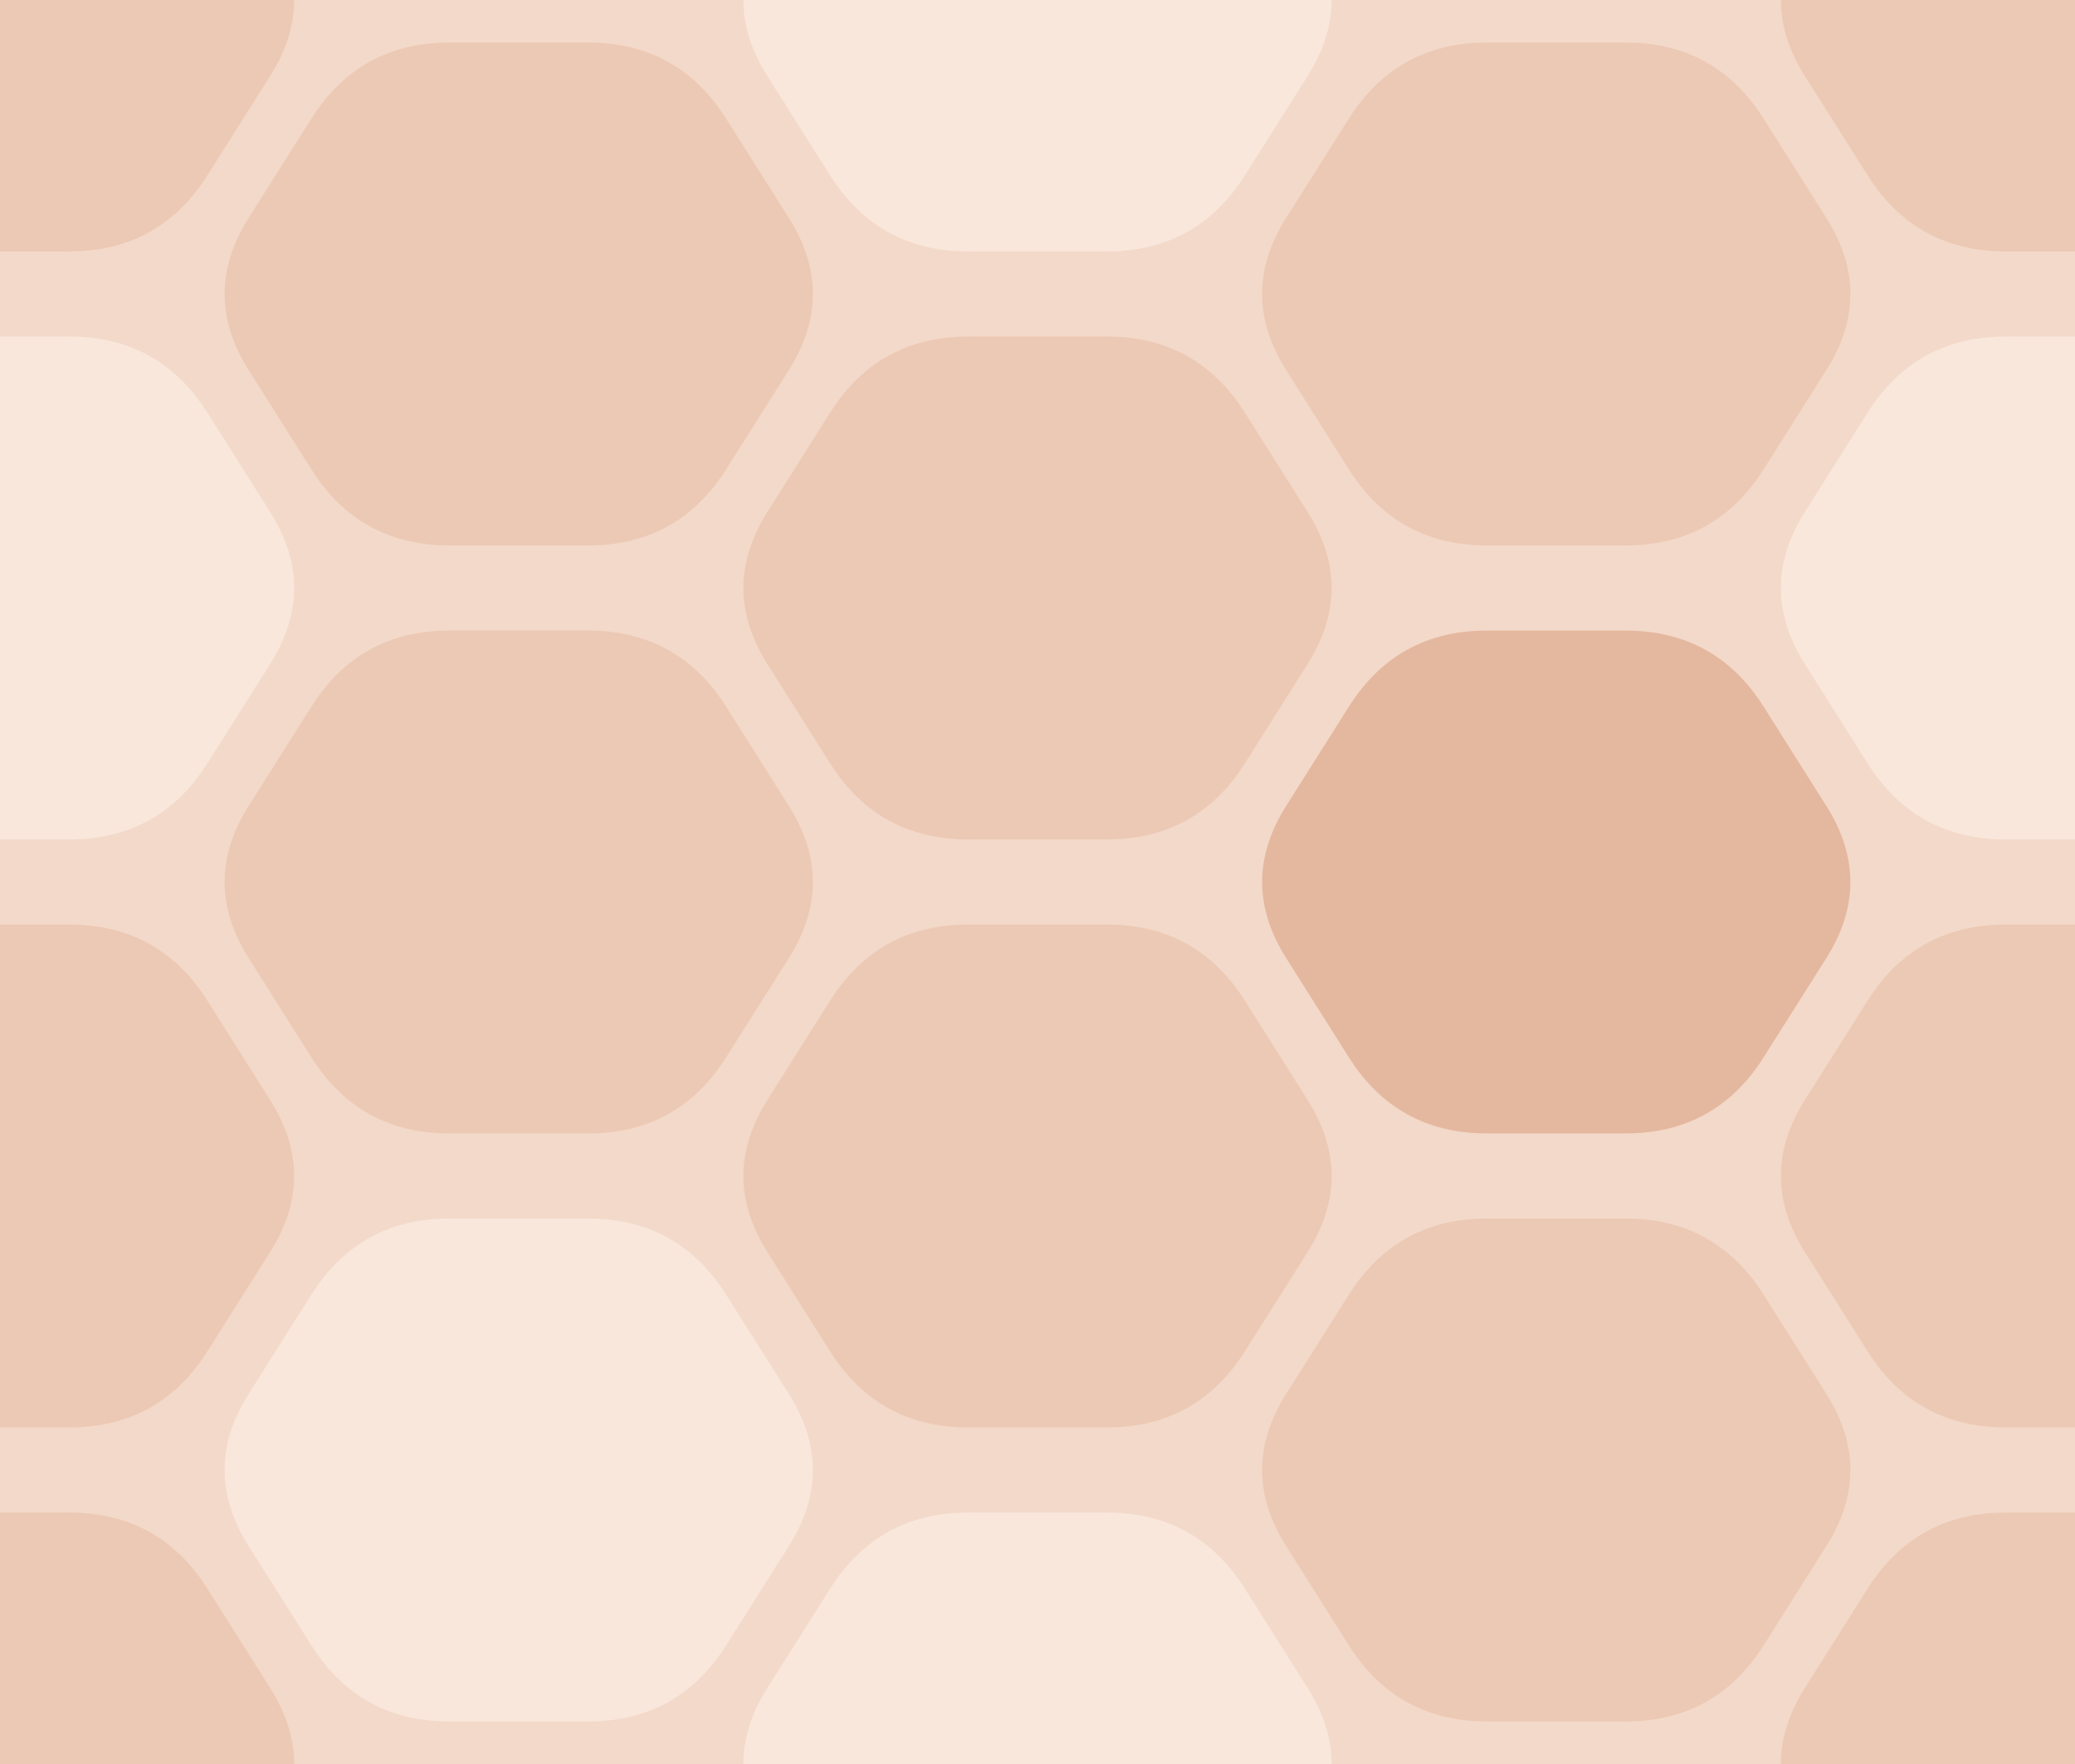
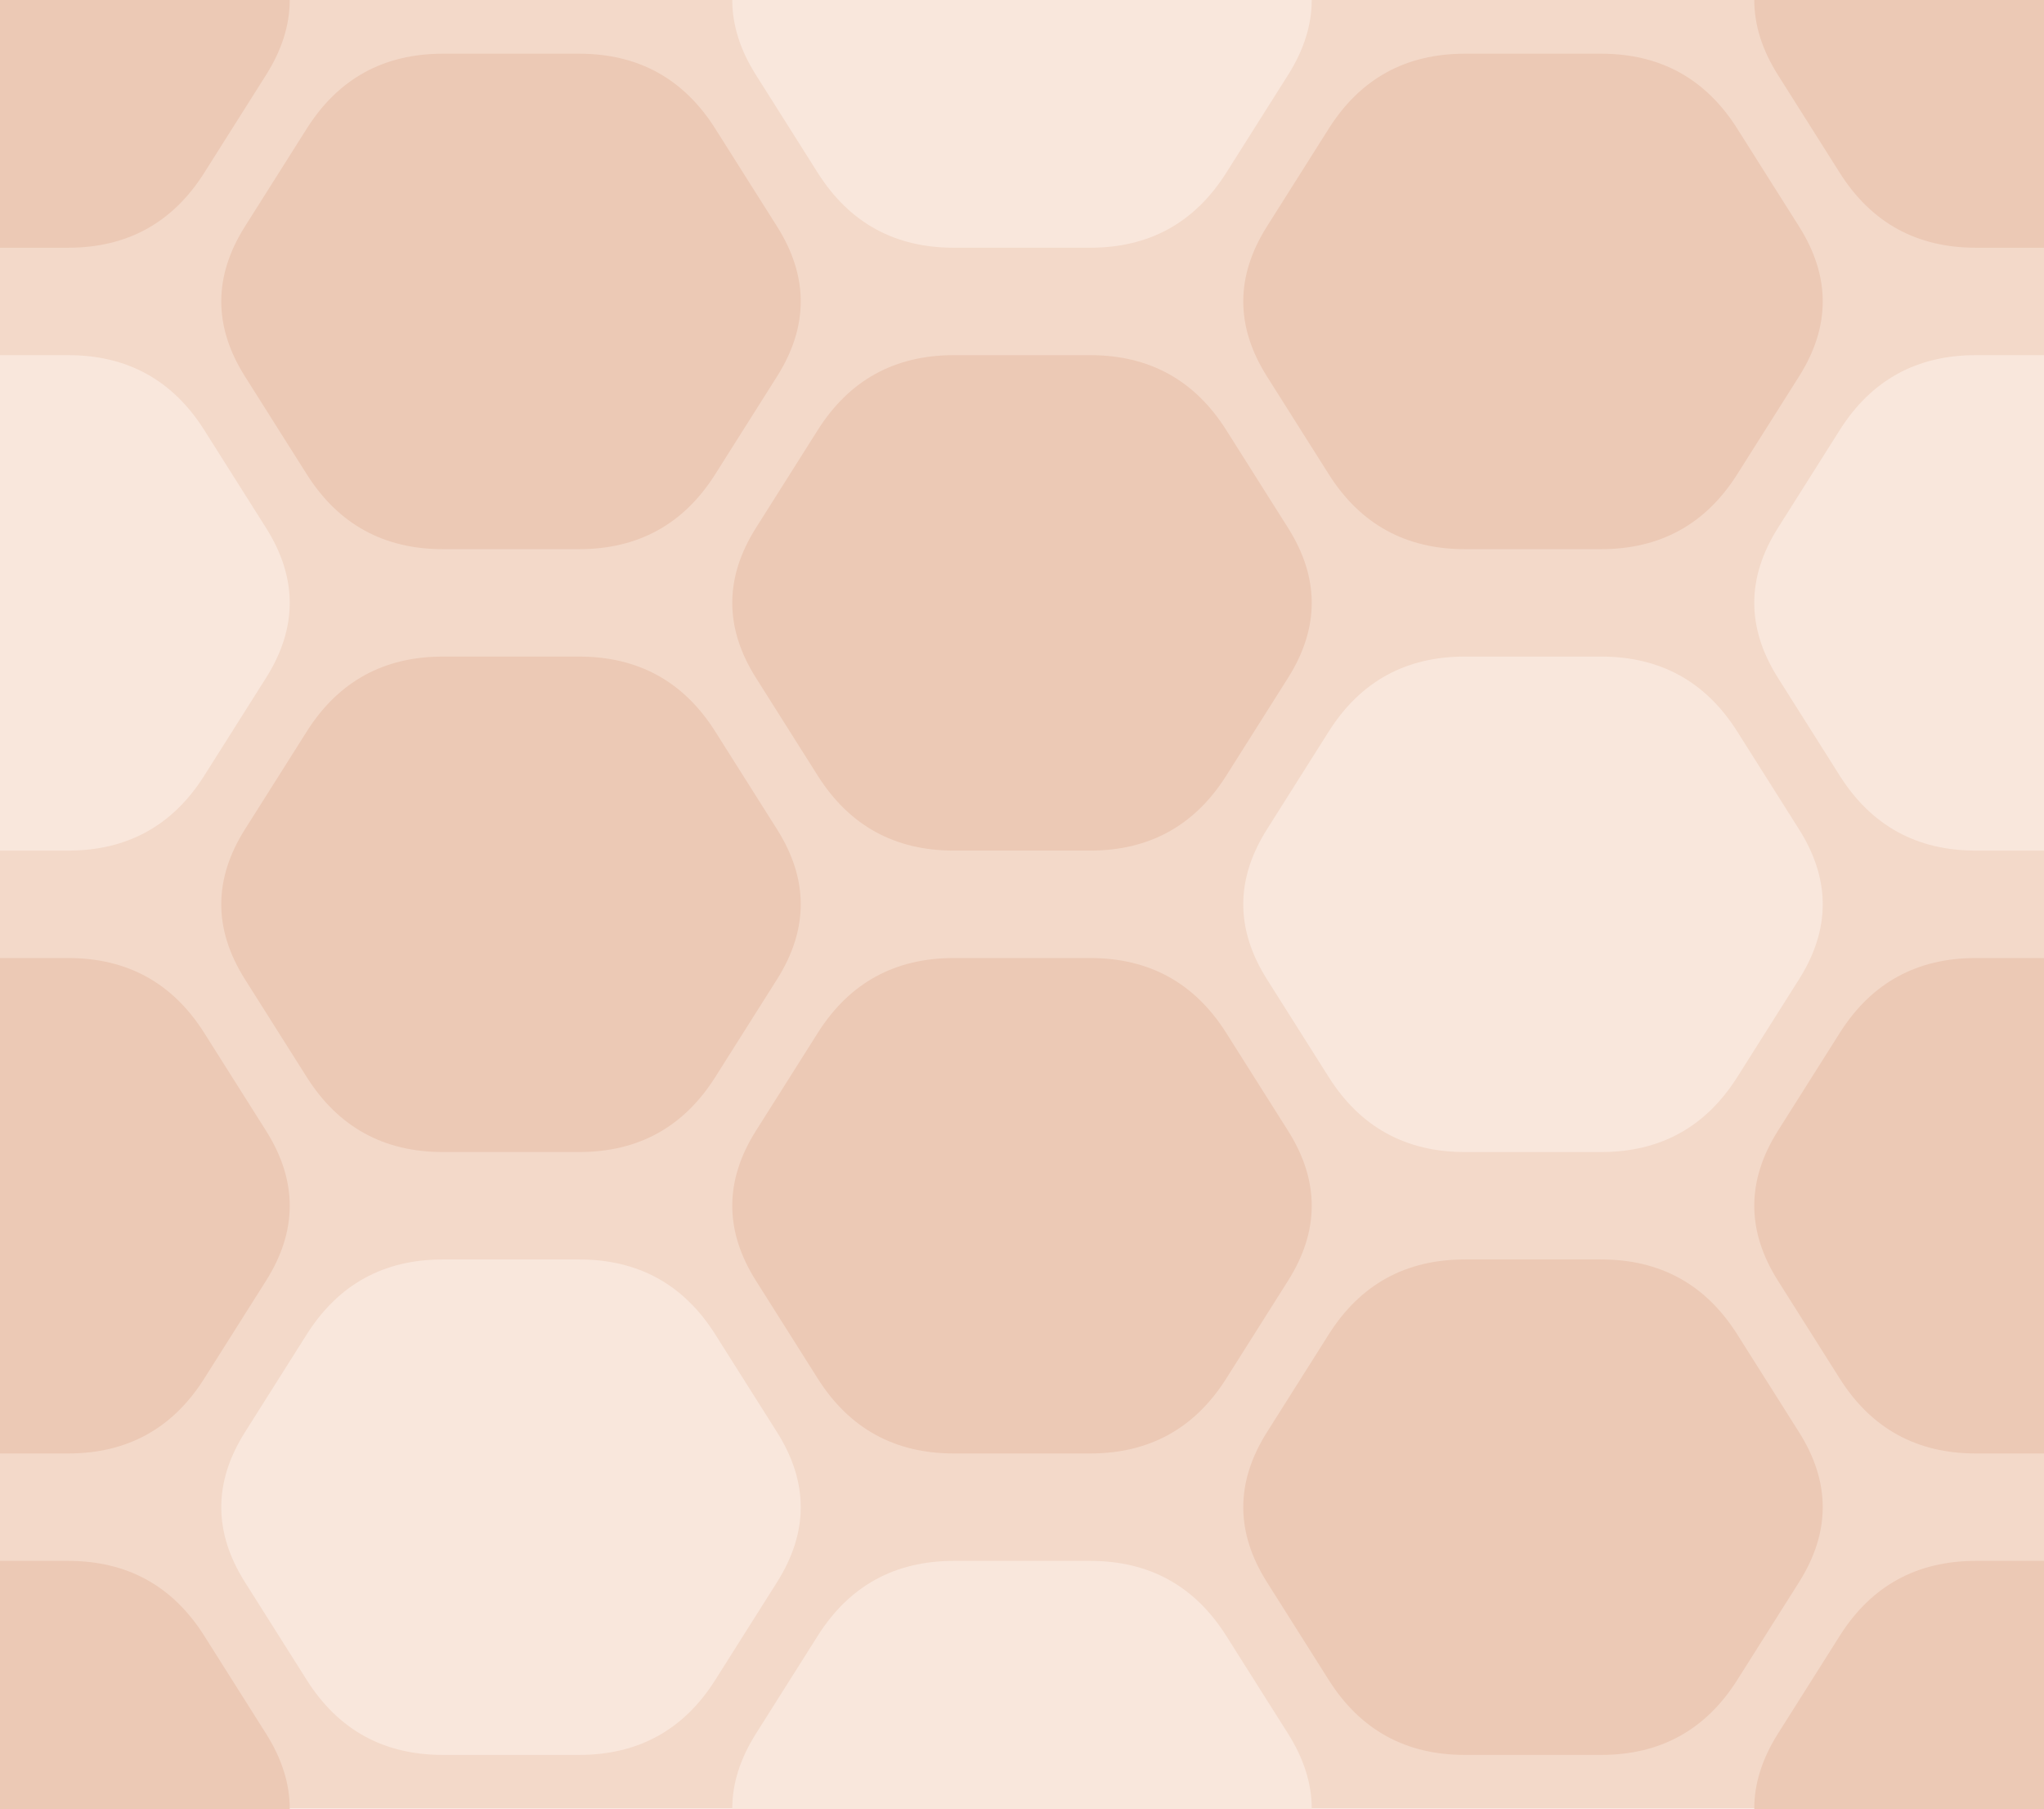
- <svg xmlns="http://www.w3.org/2000/svg" width="120" height="102" viewBox="0 0 120 102">
-   <rect width="120" height="102" fill="#F3D9C9" />
-   <path transform="translate(0 0) rotate(0) scale(2.0) translate(-12 -12)" d="M17.99 6.92L19.81 9.80Q21.20 12.00 19.81 14.20L17.99 17.08Q16.60 19.27 14.00 19.27L10.00 19.27Q7.40 19.27 6.01 17.08L4.19 14.20Q2.80 12.00 4.19 9.80L6.01 6.92Q7.40 4.73 10.00 4.73L14.00 4.73Q16.60 4.73 17.99 6.92Z" fill="#ECC9B5" />
-   <path transform="translate(0 102) rotate(0) scale(2.0) translate(-12 -12)" d="M17.99 6.92L19.81 9.80Q21.20 12.00 19.81 14.20L17.99 17.08Q16.60 19.27 14.00 19.27L10.00 19.27Q7.40 19.27 6.01 17.08L4.19 14.20Q2.80 12.00 4.19 9.80L6.01 6.92Q7.40 4.73 10.00 4.73L14.00 4.73Q16.60 4.73 17.99 6.92Z" fill="#ECC9B5" />
-   <path transform="translate(120 0) rotate(0) scale(2.0) translate(-12 -12)" d="M17.99 6.92L19.81 9.80Q21.20 12.00 19.81 14.20L17.99 17.08Q16.60 19.27 14.00 19.27L10.00 19.27Q7.40 19.27 6.01 17.08L4.19 14.20Q2.80 12.00 4.19 9.80L6.01 6.92Q7.40 4.73 10.00 4.73L14.00 4.73Q16.60 4.73 17.99 6.92Z" fill="#ECC9B5" />
-   <path transform="translate(120 102) rotate(0) scale(2.0) translate(-12 -12)" d="M17.99 6.92L19.81 9.80Q21.20 12.00 19.81 14.20L17.99 17.08Q16.60 19.27 14.00 19.27L10.00 19.27Q7.40 19.27 6.01 17.08L4.19 14.20Q2.80 12.00 4.19 9.80L6.01 6.92Q7.40 4.73 10.00 4.73L14.00 4.73Q16.60 4.73 17.99 6.92Z" fill="#ECC9B5" />
-   <path transform="translate(0 34) rotate(0) scale(2.0) translate(-12 -12)" d="M17.99 6.92L19.81 9.80Q21.20 12.00 19.81 14.20L17.99 17.08Q16.60 19.27 14.00 19.27L10.00 19.27Q7.40 19.27 6.01 17.08L4.19 14.20Q2.80 12.00 4.19 9.80L6.01 6.92Q7.40 4.73 10.00 4.73L14.00 4.73Q16.60 4.73 17.99 6.92Z" fill="#F9E7DC" />
-   <path transform="translate(120 34) rotate(0) scale(2.0) translate(-12 -12)" d="M17.99 6.92L19.81 9.80Q21.20 12.00 19.81 14.20L17.99 17.08Q16.60 19.27 14.00 19.27L10.00 19.27Q7.40 19.27 6.01 17.08L4.19 14.20Q2.80 12.00 4.19 9.80L6.01 6.92Q7.40 4.73 10.00 4.73L14.00 4.73Q16.60 4.73 17.99 6.92Z" fill="#F9E7DC" />
-   <path transform="translate(0 68) rotate(0) scale(2.0) translate(-12 -12)" d="M17.99 6.92L19.81 9.80Q21.20 12.00 19.81 14.20L17.99 17.08Q16.60 19.27 14.00 19.27L10.00 19.27Q7.40 19.27 6.01 17.08L4.19 14.20Q2.80 12.00 4.19 9.80L6.01 6.92Q7.40 4.73 10.00 4.73L14.00 4.73Q16.60 4.73 17.99 6.92Z" fill="#ECC9B5" />
-   <path transform="translate(120 68) rotate(0) scale(2.0) translate(-12 -12)" d="M17.99 6.92L19.81 9.80Q21.20 12.00 19.81 14.20L17.99 17.08Q16.60 19.27 14.00 19.27L10.00 19.27Q7.40 19.27 6.01 17.08L4.19 14.20Q2.80 12.00 4.19 9.80L6.01 6.92Q7.40 4.73 10.00 4.73L14.00 4.73Q16.60 4.73 17.99 6.92Z" fill="#ECC9B5" />
-   <path transform="translate(30 17) rotate(0) scale(2.0) translate(-12 -12)" d="M17.99 6.92L19.81 9.80Q21.20 12.00 19.81 14.20L17.99 17.08Q16.60 19.27 14.00 19.27L10.00 19.27Q7.40 19.27 6.01 17.08L4.19 14.20Q2.80 12.00 4.19 9.80L6.01 6.92Q7.40 4.73 10.00 4.73L14.00 4.73Q16.60 4.73 17.99 6.92Z" fill="#ECC9B5" />
-   <path transform="translate(30 119) rotate(0) scale(2.0) translate(-12 -12)" d="M17.99 6.92L19.81 9.80Q21.20 12.00 19.81 14.20L17.99 17.08Q16.60 19.27 14.00 19.27L10.00 19.27Q7.40 19.27 6.01 17.08L4.19 14.20Q2.80 12.00 4.19 9.80L6.01 6.92Q7.40 4.73 10.00 4.73L14.00 4.73Q16.60 4.73 17.99 6.92Z" fill="#ECC9B5" />
-   <path transform="translate(30 51) rotate(0) scale(2.0) translate(-12 -12)" d="M17.99 6.92L19.81 9.80Q21.20 12.00 19.81 14.20L17.99 17.08Q16.60 19.27 14.00 19.27L10.00 19.27Q7.40 19.27 6.01 17.08L4.19 14.20Q2.80 12.00 4.19 9.80L6.01 6.92Q7.40 4.73 10.00 4.73L14.00 4.73Q16.60 4.73 17.99 6.92Z" fill="#ECC9B5" />
-   <path transform="translate(30 -17) rotate(0) scale(2.0) translate(-12 -12)" d="M17.99 6.92L19.81 9.80Q21.20 12.00 19.81 14.20L17.99 17.08Q16.60 19.27 14.00 19.27L10.00 19.27Q7.40 19.27 6.01 17.08L4.19 14.20Q2.80 12.00 4.19 9.80L6.01 6.92Q7.40 4.73 10.00 4.73L14.00 4.73Q16.60 4.73 17.99 6.92Z" fill="#F9E7DC" />
-   <path transform="translate(30 85) rotate(0) scale(2.0) translate(-12 -12)" d="M17.99 6.92L19.81 9.80Q21.20 12.00 19.81 14.20L17.99 17.08Q16.60 19.27 14.00 19.27L10.00 19.27Q7.40 19.27 6.01 17.08L4.19 14.20Q2.80 12.00 4.19 9.80L6.01 6.92Q7.40 4.73 10.00 4.73L14.00 4.73Q16.60 4.73 17.99 6.92Z" fill="#F9E7DC" />
-   <path transform="translate(60 0) rotate(0) scale(2.0) translate(-12 -12)" d="M17.99 6.92L19.81 9.80Q21.20 12.00 19.81 14.20L17.99 17.08Q16.60 19.27 14.00 19.27L10.00 19.27Q7.40 19.27 6.01 17.08L4.19 14.20Q2.80 12.00 4.19 9.80L6.01 6.92Q7.40 4.73 10.00 4.73L14.00 4.73Q16.60 4.73 17.99 6.92Z" fill="#F9E7DC" />
-   <path transform="translate(60 102) rotate(0) scale(2.0) translate(-12 -12)" d="M17.99 6.92L19.81 9.80Q21.20 12.00 19.81 14.20L17.99 17.08Q16.60 19.27 14.00 19.27L10.00 19.27Q7.40 19.27 6.01 17.08L4.19 14.20Q2.80 12.00 4.19 9.80L6.01 6.92Q7.40 4.73 10.00 4.73L14.00 4.73Q16.60 4.73 17.99 6.92Z" fill="#F9E7DC" />
-   <path transform="translate(60 34) rotate(0) scale(2.0) translate(-12 -12)" d="M17.99 6.92L19.81 9.80Q21.20 12.00 19.81 14.20L17.99 17.08Q16.60 19.27 14.00 19.27L10.00 19.27Q7.40 19.27 6.01 17.08L4.19 14.20Q2.80 12.00 4.19 9.80L6.01 6.92Q7.40 4.73 10.00 4.73L14.00 4.73Q16.60 4.73 17.99 6.92Z" fill="#ECC9B5" />
-   <path transform="translate(60 68) rotate(0) scale(2.0) translate(-12 -12)" d="M17.99 6.92L19.81 9.80Q21.20 12.00 19.81 14.20L17.99 17.08Q16.60 19.27 14.00 19.27L10.00 19.27Q7.40 19.27 6.01 17.08L4.19 14.20Q2.80 12.00 4.19 9.80L6.01 6.92Q7.40 4.73 10.00 4.73L14.00 4.73Q16.60 4.73 17.99 6.92Z" fill="#ECC9B5" />
-   <path transform="translate(90 17) rotate(0) scale(2.0) translate(-12 -12)" d="M17.99 6.92L19.81 9.80Q21.20 12.00 19.81 14.20L17.99 17.08Q16.60 19.27 14.00 19.27L10.00 19.27Q7.40 19.27 6.01 17.08L4.19 14.20Q2.80 12.00 4.19 9.80L6.01 6.92Q7.40 4.73 10.00 4.73L14.00 4.73Q16.60 4.73 17.99 6.92Z" fill="#ECC9B5" />
-   <path transform="translate(90 119) rotate(0) scale(2.0) translate(-12 -12)" d="M17.99 6.92L19.81 9.80Q21.20 12.00 19.81 14.20L17.99 17.08Q16.60 19.27 14.00 19.27L10.00 19.27Q7.40 19.27 6.01 17.08L4.19 14.20Q2.80 12.00 4.19 9.80L6.01 6.92Q7.40 4.73 10.00 4.73L14.00 4.73Q16.60 4.73 17.99 6.92Z" fill="#ECC9B5" />
-   <path transform="translate(90 51) rotate(0) scale(2.0) translate(-12 -12)" d="M17.99 6.92L19.81 9.80Q21.20 12.00 19.81 14.20L17.99 17.08Q16.60 19.27 14.00 19.27L10.00 19.27Q7.40 19.27 6.01 17.08L4.19 14.20Q2.80 12.00 4.19 9.80L6.01 6.92Q7.40 4.73 10.00 4.73L14.00 4.73Q16.60 4.73 17.99 6.92Z" fill="#E4B89F" />
-   <path transform="translate(90 -17) rotate(0) scale(2.0) translate(-12 -12)" d="M17.99 6.92L19.81 9.80Q21.20 12.00 19.81 14.20L17.99 17.08Q16.60 19.27 14.00 19.27L10.00 19.27Q7.40 19.27 6.01 17.08L4.19 14.20Q2.80 12.00 4.19 9.80L6.01 6.92Q7.40 4.73 10.00 4.73L14.00 4.73Q16.60 4.73 17.99 6.92Z" fill="#ECC9B5" />
-   <path transform="translate(90 85) rotate(0) scale(2.0) translate(-12 -12)" d="M17.99 6.92L19.81 9.80Q21.20 12.00 19.81 14.20L17.99 17.08Q16.60 19.27 14.00 19.27L10.00 19.27Q7.40 19.27 6.01 17.08L4.19 14.20Q2.80 12.00 4.19 9.80L6.01 6.92Q7.40 4.73 10.00 4.73L14.00 4.73Q16.60 4.73 17.99 6.92Z" fill="#ECC9B5" />
+ <svg xmlns="http://www.w3.org/2000/svg" width="156" height="138" viewBox="0 0 156 138">
+   <rect width="156" height="138" fill="#F3D9C9" />
+   <path transform="translate(0 0) rotate(0) scale(2.6) translate(-12 -12)" d="M17.99 6.92L19.81 9.80Q21.20 12.00 19.81 14.20L17.99 17.08Q16.60 19.27 14.00 19.27L10.00 19.27Q7.40 19.27 6.01 17.08L4.19 14.20Q2.80 12.00 4.19 9.80L6.01 6.92Q7.40 4.73 10.00 4.73L14.00 4.73Q16.60 4.73 17.99 6.92Z" fill="#ECC9B5" />
+   <path transform="translate(0 138) rotate(0) scale(2.6) translate(-12 -12)" d="M17.99 6.92L19.81 9.80Q21.20 12.00 19.81 14.20L17.99 17.08Q16.60 19.27 14.00 19.27L10.00 19.27Q7.40 19.27 6.01 17.08L4.19 14.20Q2.80 12.00 4.19 9.80L6.01 6.92Q7.40 4.73 10.00 4.73L14.00 4.73Q16.60 4.73 17.99 6.92Z" fill="#ECC9B5" />
+   <path transform="translate(156 0) rotate(0) scale(2.6) translate(-12 -12)" d="M17.99 6.92L19.81 9.80Q21.20 12.00 19.81 14.20L17.99 17.08Q16.60 19.27 14.00 19.27L10.00 19.27Q7.40 19.27 6.01 17.08L4.19 14.20Q2.80 12.00 4.19 9.80L6.01 6.92Q7.40 4.73 10.00 4.73L14.00 4.73Q16.60 4.73 17.99 6.92Z" fill="#ECC9B5" />
+   <path transform="translate(156 138) rotate(0) scale(2.6) translate(-12 -12)" d="M17.99 6.92L19.81 9.80Q21.20 12.00 19.81 14.20L17.99 17.08Q16.60 19.27 14.00 19.27L10.00 19.27Q7.40 19.27 6.01 17.08L4.19 14.20Q2.80 12.00 4.19 9.80L6.01 6.92Q7.40 4.73 10.00 4.73L14.00 4.73Q16.60 4.73 17.99 6.92Z" fill="#ECC9B5" />
+   <path transform="translate(0 46) rotate(0) scale(2.6) translate(-12 -12)" d="M17.99 6.92L19.81 9.80Q21.20 12.00 19.81 14.20L17.99 17.08Q16.60 19.27 14.00 19.27L10.00 19.27Q7.40 19.27 6.01 17.08L4.19 14.20Q2.80 12.00 4.19 9.80L6.01 6.92Q7.40 4.73 10.00 4.73L14.00 4.73Q16.60 4.73 17.99 6.92Z" fill="#F9E7DC" />
+   <path transform="translate(156 46) rotate(0) scale(2.6) translate(-12 -12)" d="M17.99 6.92L19.81 9.80Q21.20 12.00 19.81 14.20L17.99 17.08Q16.60 19.27 14.00 19.27L10.00 19.27Q7.40 19.27 6.01 17.08L4.19 14.20Q2.80 12.00 4.19 9.80L6.01 6.92Q7.40 4.73 10.00 4.73L14.00 4.73Q16.60 4.73 17.99 6.92Z" fill="#F9E7DC" />
+   <path transform="translate(0 92) rotate(0) scale(2.6) translate(-12 -12)" d="M17.99 6.92L19.81 9.80Q21.20 12.00 19.81 14.20L17.99 17.08Q16.60 19.27 14.00 19.27L10.00 19.27Q7.40 19.27 6.01 17.08L4.19 14.20Q2.80 12.00 4.19 9.80L6.01 6.92Q7.40 4.73 10.00 4.73L14.00 4.73Q16.60 4.73 17.99 6.92Z" fill="#ECC9B5" />
+   <path transform="translate(156 92) rotate(0) scale(2.6) translate(-12 -12)" d="M17.99 6.92L19.81 9.80Q21.20 12.00 19.81 14.20L17.99 17.08Q16.60 19.27 14.00 19.27L10.00 19.27Q7.40 19.27 6.01 17.08L4.19 14.20Q2.80 12.00 4.19 9.80L6.01 6.92Q7.40 4.73 10.00 4.73L14.00 4.73Q16.60 4.73 17.99 6.92Z" fill="#ECC9B5" />
+   <path transform="translate(39 23) rotate(0) scale(2.6) translate(-12 -12)" d="M17.99 6.92L19.81 9.80Q21.20 12.00 19.81 14.20L17.99 17.08Q16.60 19.27 14.00 19.27L10.00 19.27Q7.40 19.27 6.01 17.08L4.19 14.20Q2.80 12.00 4.19 9.80L6.01 6.92Q7.40 4.73 10.00 4.73L14.00 4.73Q16.60 4.73 17.99 6.92Z" fill="#ECC9B5" />
+   <path transform="translate(39 161) rotate(0) scale(2.6) translate(-12 -12)" d="M17.99 6.92L19.81 9.80Q21.20 12.00 19.81 14.20L17.99 17.08Q16.60 19.27 14.00 19.27L10.00 19.27Q7.40 19.27 6.01 17.08L4.19 14.20Q2.80 12.00 4.19 9.80L6.01 6.92Q7.40 4.73 10.00 4.73L14.00 4.73Q16.60 4.73 17.99 6.92Z" fill="#ECC9B5" />
+   <path transform="translate(39 69) rotate(0) scale(2.6) translate(-12 -12)" d="M17.99 6.92L19.81 9.80Q21.20 12.00 19.81 14.20L17.99 17.08Q16.60 19.27 14.00 19.27L10.00 19.27Q7.40 19.27 6.01 17.08L4.19 14.20Q2.80 12.00 4.19 9.80L6.01 6.92Q7.40 4.73 10.00 4.73L14.00 4.73Q16.60 4.73 17.99 6.92Z" fill="#ECC9B5" />
+   <path transform="translate(39 -23) rotate(0) scale(2.6) translate(-12 -12)" d="M17.99 6.92L19.81 9.80Q21.20 12.00 19.81 14.20L17.99 17.08Q16.60 19.27 14.00 19.27L10.00 19.27Q7.40 19.27 6.01 17.08L4.19 14.20Q2.80 12.00 4.19 9.80L6.01 6.92Q7.40 4.73 10.00 4.73L14.00 4.73Q16.60 4.73 17.99 6.92Z" fill="#F9E7DC" />
+   <path transform="translate(39 115) rotate(0) scale(2.6) translate(-12 -12)" d="M17.99 6.92L19.81 9.80Q21.20 12.00 19.81 14.20L17.99 17.08Q16.60 19.27 14.00 19.27L10.00 19.27Q7.40 19.27 6.01 17.08L4.19 14.20Q2.80 12.00 4.19 9.80L6.01 6.92Q7.40 4.73 10.00 4.73L14.00 4.73Q16.60 4.73 17.99 6.92Z" fill="#F9E7DC" />
+   <path transform="translate(78 0) rotate(0) scale(2.6) translate(-12 -12)" d="M17.99 6.92L19.81 9.80Q21.20 12.00 19.81 14.20L17.99 17.08Q16.60 19.27 14.00 19.27L10.00 19.27Q7.40 19.27 6.01 17.08L4.19 14.20Q2.80 12.00 4.19 9.80L6.01 6.92Q7.40 4.73 10.00 4.73L14.00 4.73Q16.60 4.73 17.99 6.92Z" fill="#F9E7DC" />
+   <path transform="translate(78 138) rotate(0) scale(2.6) translate(-12 -12)" d="M17.99 6.92L19.81 9.80Q21.20 12.00 19.81 14.20L17.99 17.08Q16.60 19.27 14.00 19.27L10.00 19.27Q7.40 19.27 6.01 17.08L4.19 14.20Q2.80 12.00 4.19 9.80L6.01 6.92Q7.40 4.73 10.00 4.73L14.00 4.73Q16.60 4.73 17.99 6.92Z" fill="#F9E7DC" />
+   <path transform="translate(78 46) rotate(0) scale(2.6) translate(-12 -12)" d="M17.99 6.92L19.81 9.80Q21.20 12.00 19.81 14.20L17.99 17.08Q16.60 19.27 14.00 19.27L10.00 19.27Q7.40 19.27 6.01 17.08L4.19 14.20Q2.80 12.00 4.19 9.80L6.01 6.92Q7.40 4.73 10.00 4.73L14.00 4.73Q16.60 4.73 17.99 6.92Z" fill="#ECC9B5" />
+   <path transform="translate(78 92) rotate(0) scale(2.6) translate(-12 -12)" d="M17.99 6.92L19.81 9.80Q21.20 12.00 19.81 14.20L17.99 17.08Q16.60 19.27 14.00 19.27L10.00 19.27Q7.40 19.27 6.01 17.08L4.19 14.20Q2.80 12.00 4.19 9.80L6.01 6.92Q7.40 4.73 10.00 4.73L14.00 4.73Q16.60 4.73 17.99 6.92Z" fill="#ECC9B5" />
+   <path transform="translate(117 23) rotate(0) scale(2.6) translate(-12 -12)" d="M17.99 6.92L19.81 9.80Q21.20 12.00 19.81 14.20L17.99 17.08Q16.60 19.27 14.00 19.27L10.00 19.27Q7.40 19.27 6.01 17.08L4.19 14.20Q2.80 12.00 4.19 9.80L6.01 6.92Q7.40 4.73 10.00 4.73L14.00 4.73Q16.60 4.73 17.99 6.92Z" fill="#ECC9B5" />
+   <path transform="translate(117 161) rotate(0) scale(2.6) translate(-12 -12)" d="M17.99 6.92L19.81 9.80Q21.20 12.00 19.81 14.20L17.99 17.08Q16.60 19.27 14.00 19.27L10.00 19.27Q7.40 19.27 6.01 17.08L4.19 14.20Q2.80 12.00 4.19 9.80L6.01 6.92Q7.40 4.73 10.00 4.73L14.00 4.73Q16.60 4.73 17.99 6.92Z" fill="#ECC9B5" />
+   <path transform="translate(117 69) rotate(0) scale(2.6) translate(-12 -12)" d="M17.99 6.92L19.81 9.80Q21.20 12.00 19.81 14.20L17.99 17.08Q16.60 19.27 14.00 19.27L10.00 19.27Q7.40 19.27 6.01 17.08L4.19 14.20Q2.80 12.00 4.19 9.80L6.01 6.92Q7.40 4.73 10.00 4.73L14.00 4.73Q16.60 4.73 17.99 6.92Z" fill="#F9E7DC" />
+   <path transform="translate(117 -23) rotate(0) scale(2.6) translate(-12 -12)" d="M17.99 6.92L19.81 9.80Q21.20 12.00 19.81 14.20L17.99 17.08Q16.60 19.27 14.00 19.27L10.00 19.27Q7.40 19.27 6.01 17.08L4.19 14.20Q2.80 12.00 4.19 9.80L6.01 6.92Q7.40 4.73 10.00 4.73L14.00 4.73Q16.60 4.73 17.99 6.92Z" fill="#ECC9B5" />
+   <path transform="translate(117 115) rotate(0) scale(2.6) translate(-12 -12)" d="M17.99 6.92L19.81 9.80Q21.20 12.00 19.81 14.20L17.99 17.08Q16.60 19.27 14.00 19.27L10.00 19.27Q7.40 19.27 6.01 17.08L4.19 14.20Q2.80 12.00 4.19 9.80L6.01 6.92Q7.40 4.73 10.00 4.73L14.00 4.73Q16.60 4.73 17.99 6.92Z" fill="#ECC9B5" />
</svg>
